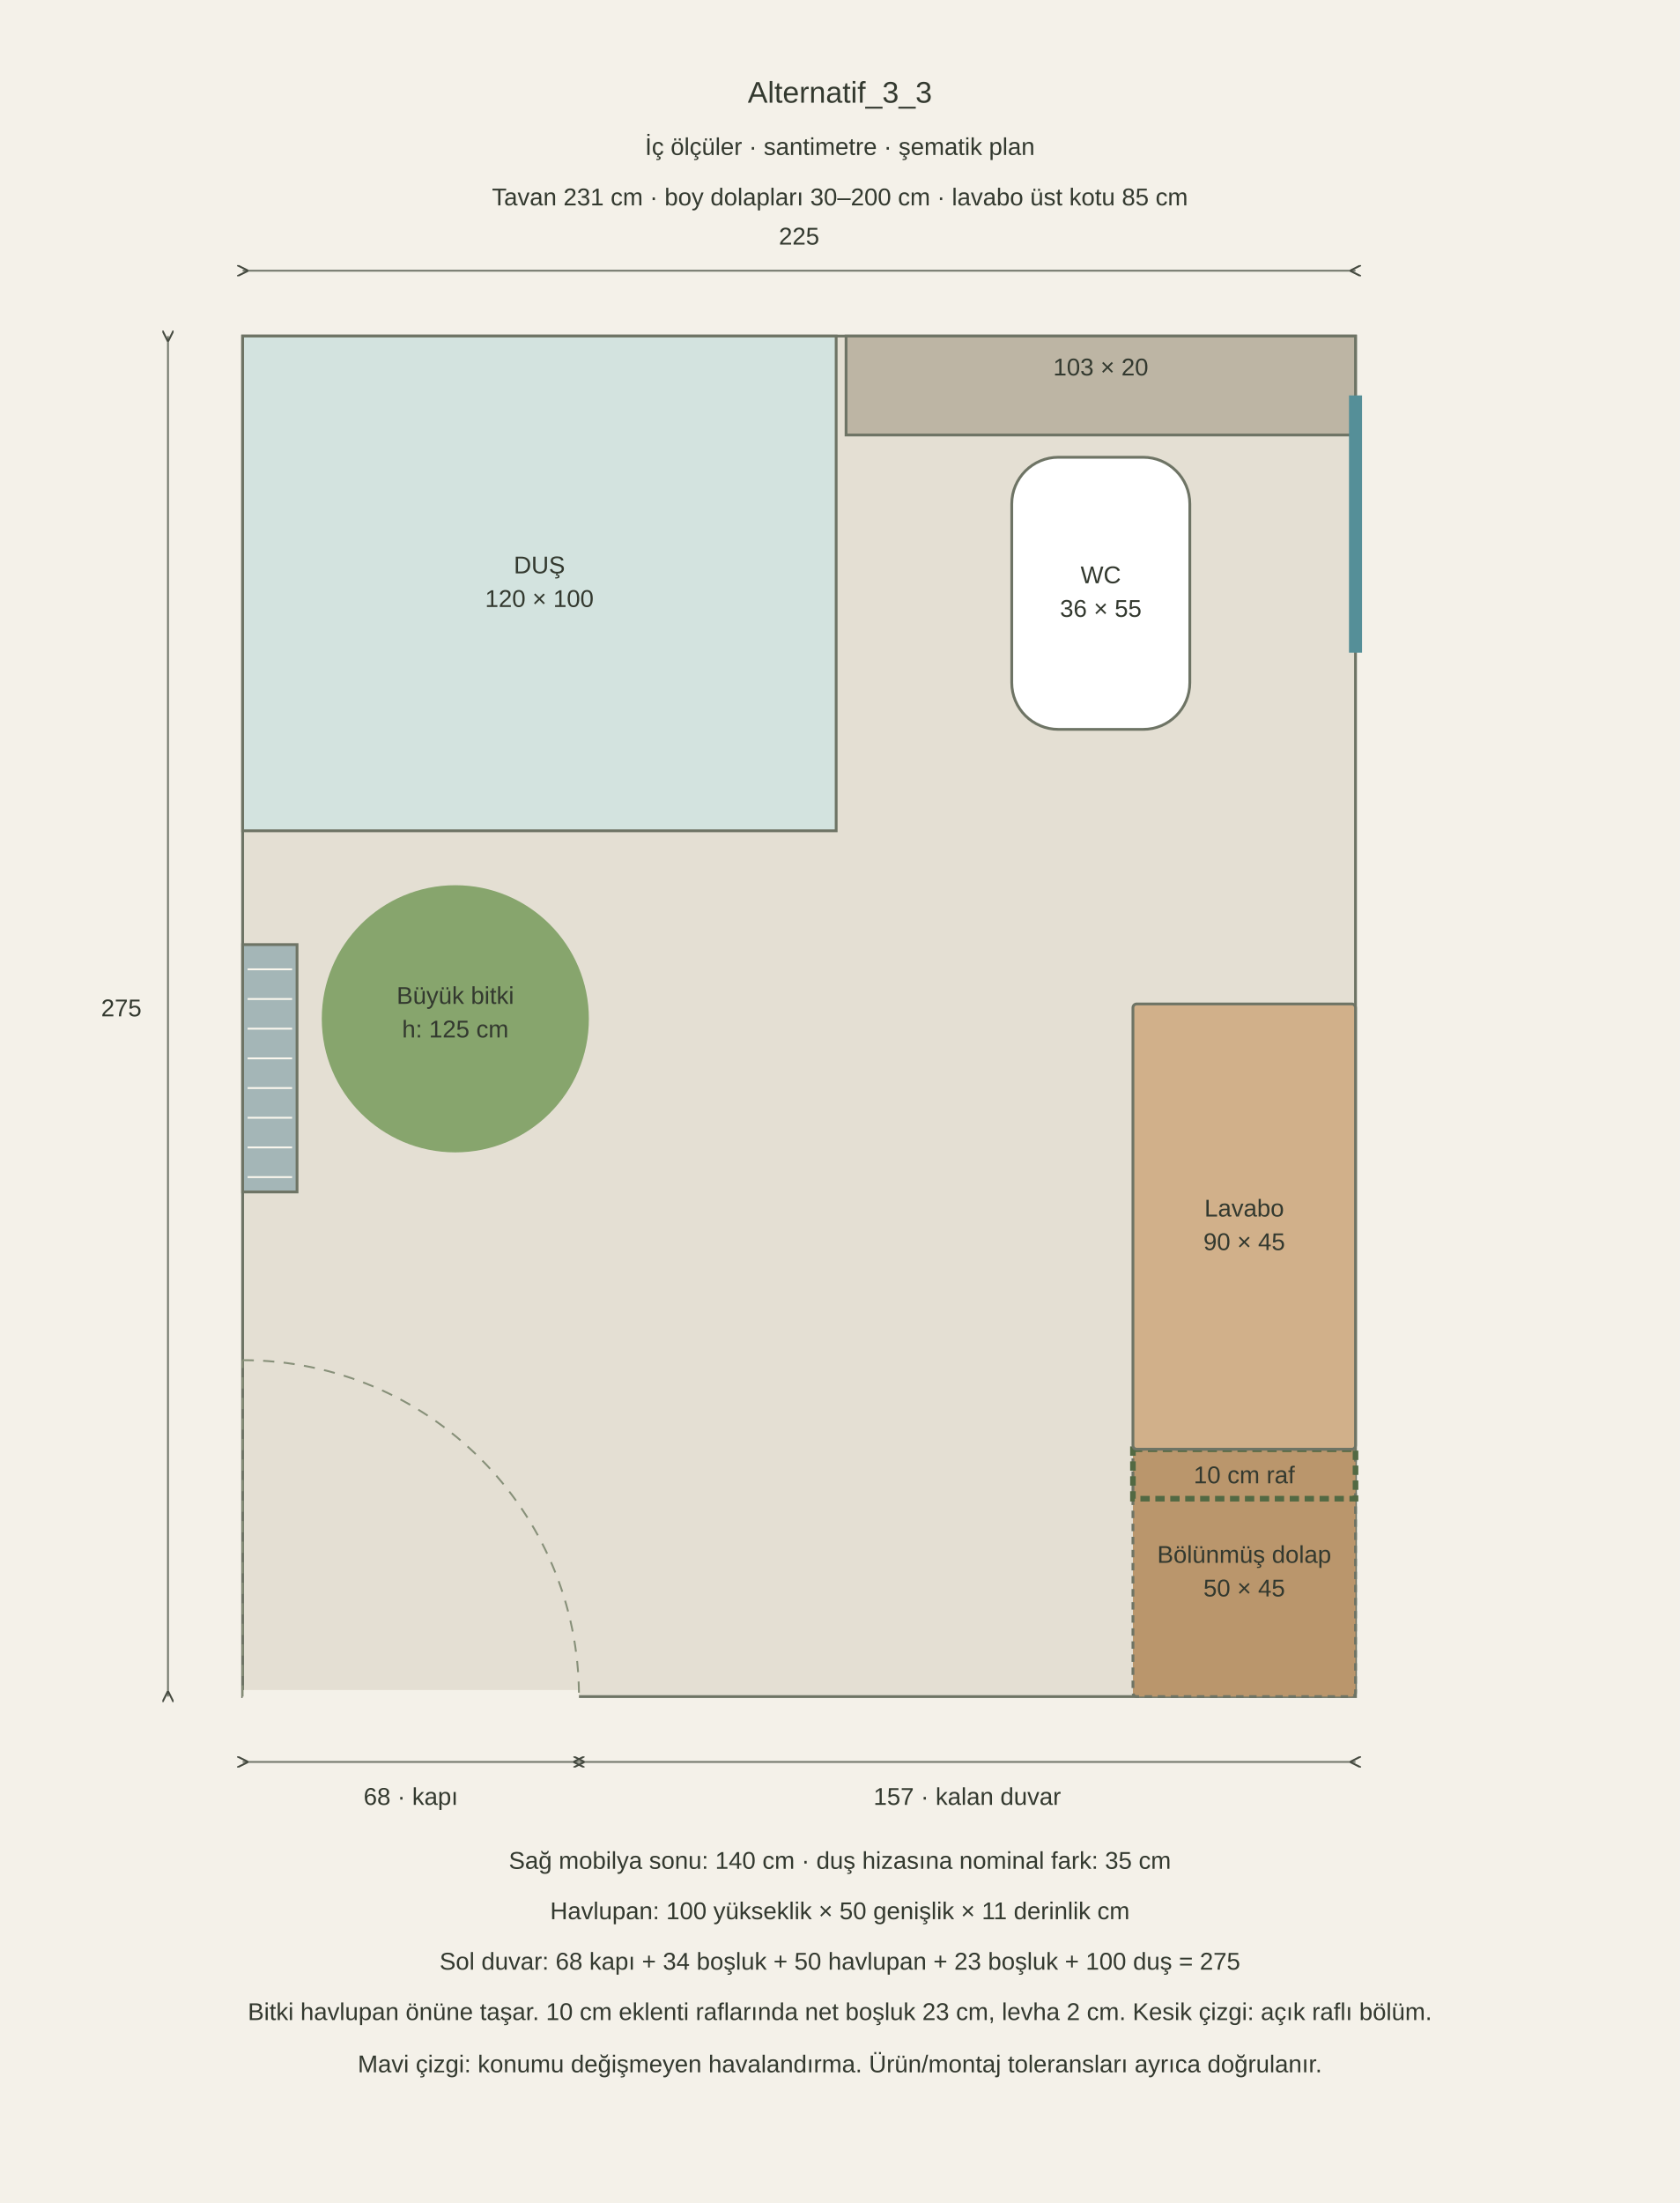
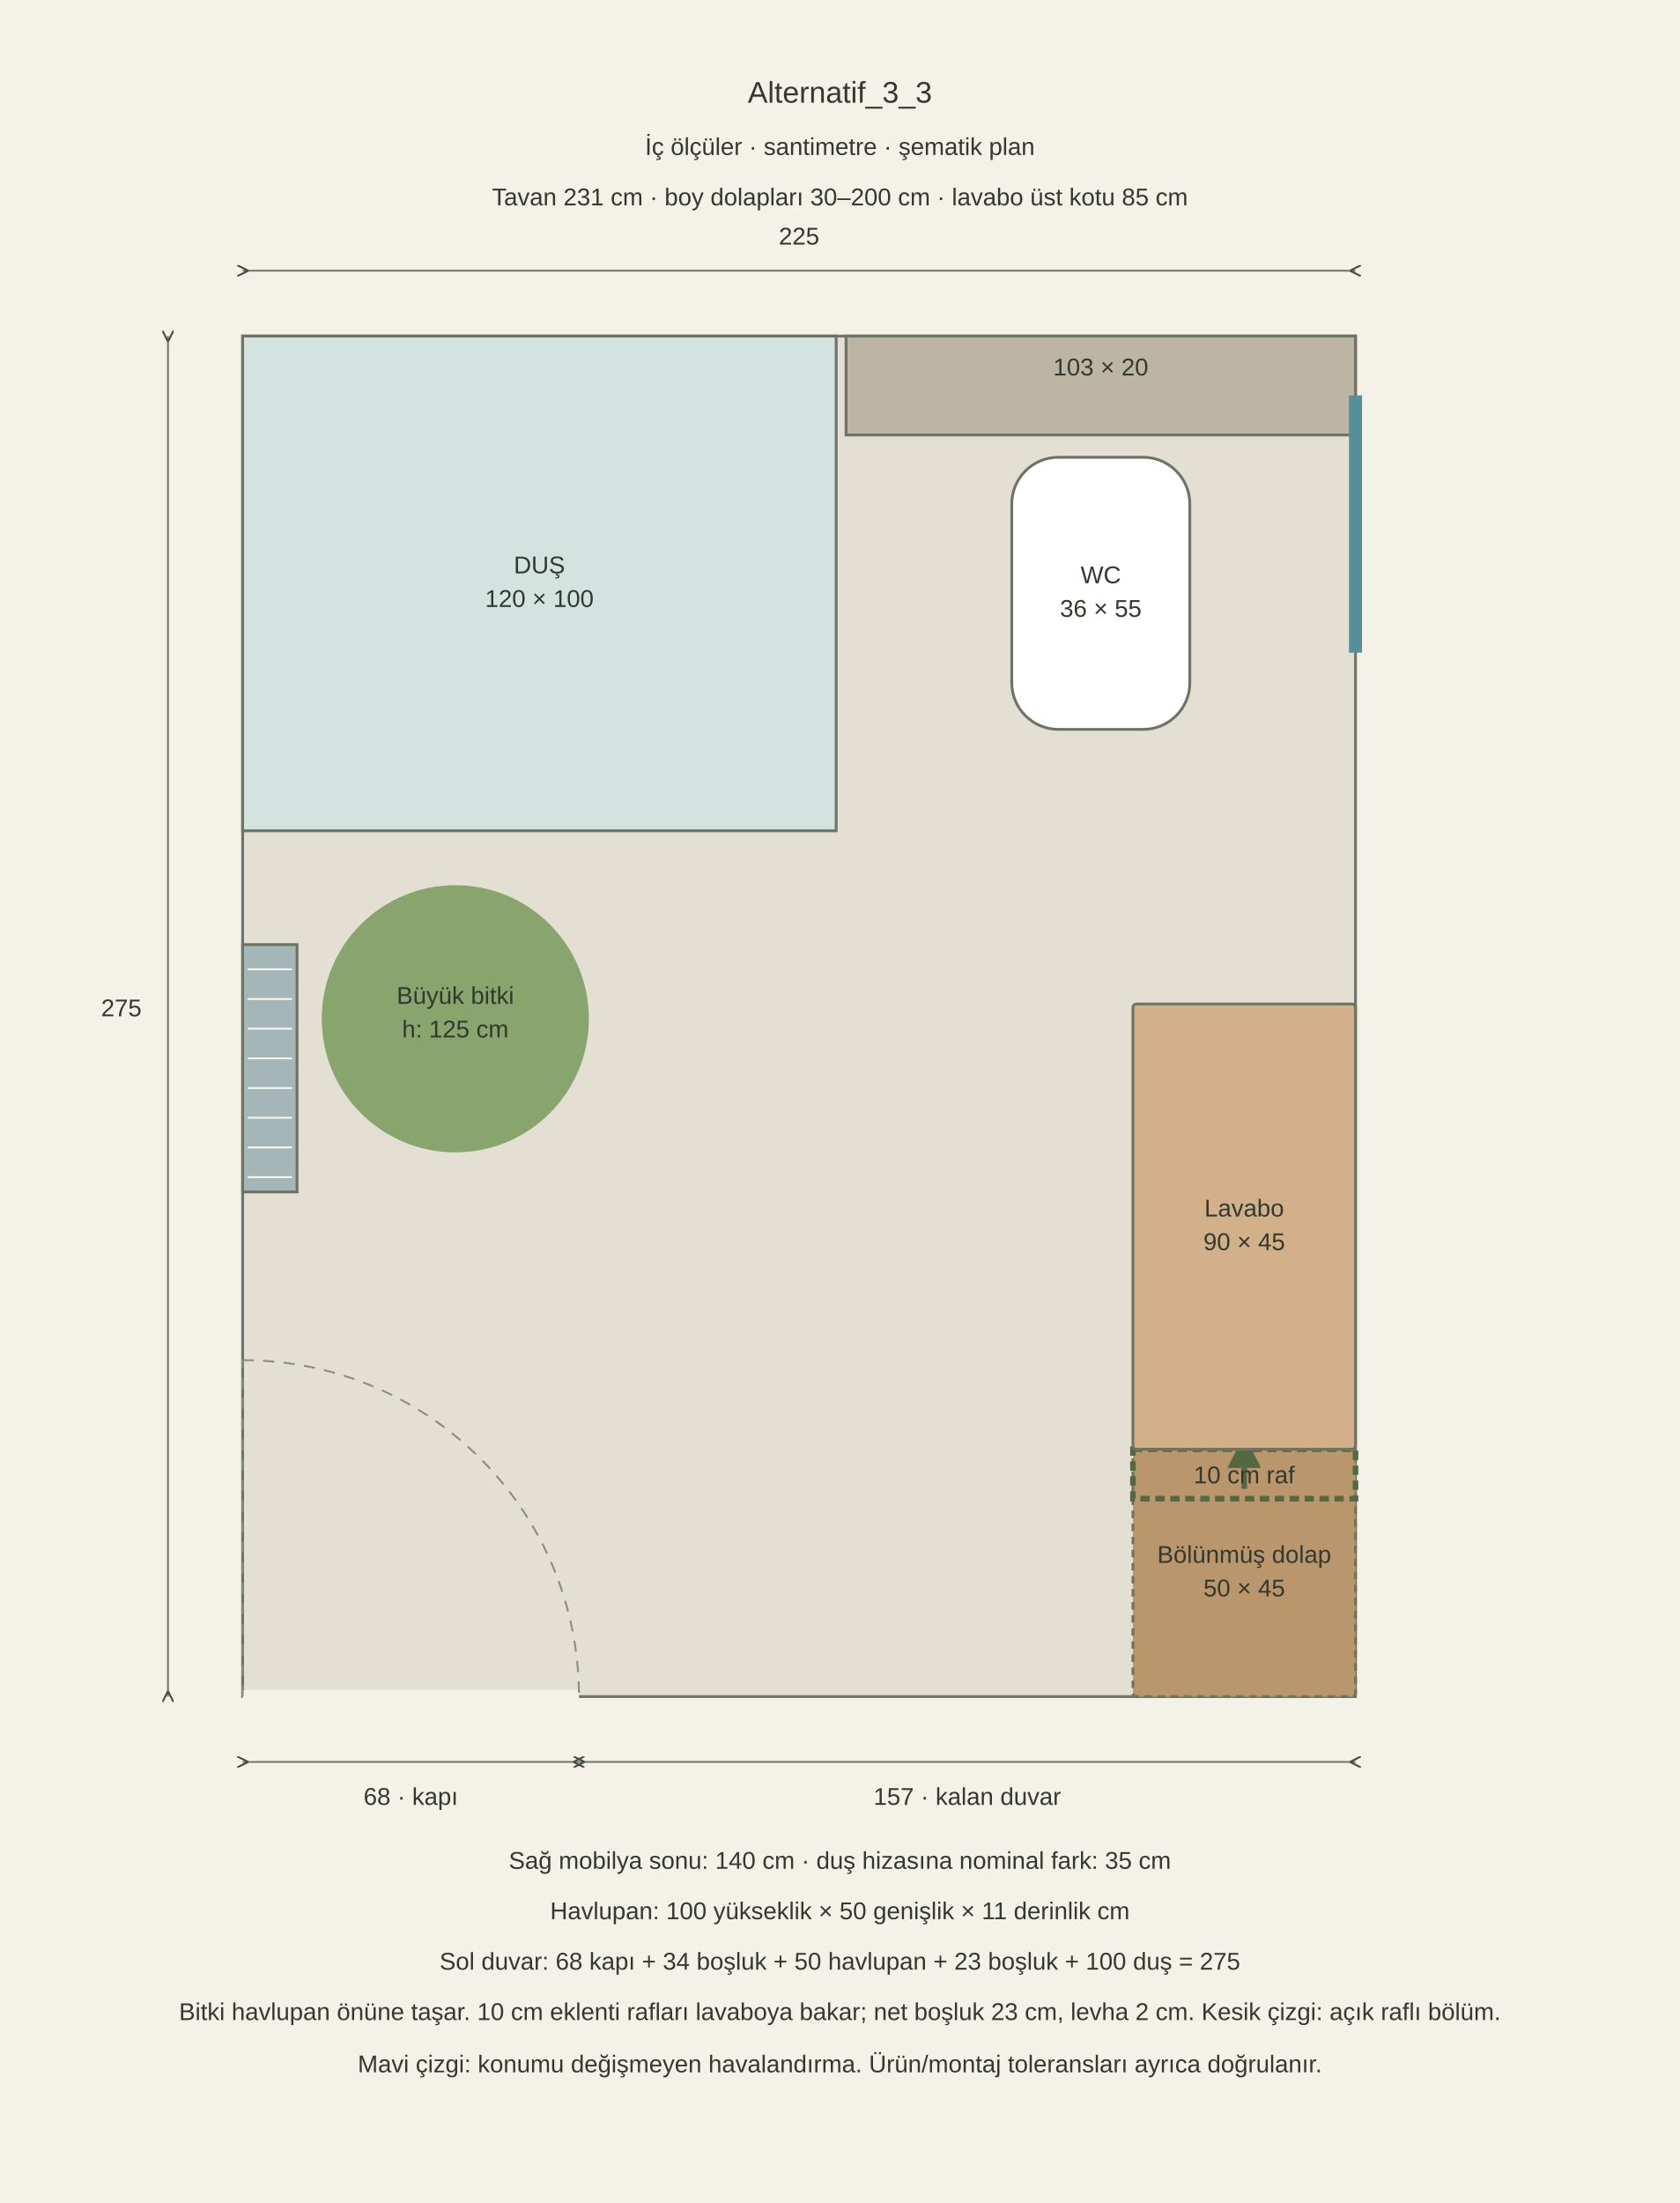
<svg xmlns="http://www.w3.org/2000/svg" width="900" height="1180" viewBox="0 0 900 1180">
  <defs>
    <marker id="arrow" markerWidth="6" markerHeight="6" refX="3" refY="3" orient="auto-start-reverse">
      <path d="M6 0L0 3L6 6" fill="none" stroke="#454a40" />
    </marker>
    <marker id="flow" markerWidth="6" markerHeight="6" refX="6" refY="3" orient="auto">
      <path d="M0 0L6 3L0 6" fill="#526943" />
    </marker>
  </defs>
  <style>text{font-family:Arial,sans-serif;fill:#33392f;font-size:16px}.small{font-size:13px}.dim{stroke:#74796d;stroke-width:1;marker-start:url(#arrow);marker-end:url(#arrow)}</style>
  <rect width="900" height="1180" fill="#f4f1e9" />
  <text x="450" y="55" text-anchor="middle" class="">Alternatif_3_3</text>
  <text x="450" y="83" text-anchor="middle" class="small">İç ölçüler · santimetre · şematik plan</text>
  <text x="450" y="110" text-anchor="middle" class="small">Tavan 231 cm · boy dolapları 30–200 cm · lavabo üst kotu 85 cm</text>
  <rect x="130.0" y="180.0" width="596.25" height="728.75" rx="0" fill="#e4dfd3" stroke="#6e7465" stroke-width="1.5" />
  <rect x="130.0" y="180.0" width="318.0" height="265.0" rx="0" fill="#d3e3df" stroke="#6e7465" stroke-width="1.5" />
  <text x="289.0" y="307.1" text-anchor="middle" class="small">DUŞ</text>
  <text x="289.0" y="325.1" text-anchor="middle" class="small">120 × 100</text>
  <rect x="453.3" y="180.0" width="272.95" height="53.0" rx="0" fill="#bdb5a4" stroke="#6e7465" stroke-width="1.5" />
  <text x="589.775" y="201.1" text-anchor="middle" class="small">103 × 20</text>
  <rect x="542.075" y="244.925" width="95.4" height="145.75" rx="25" fill="#fff" stroke="#6e7465" stroke-width="1.5" />
  <text x="589.775" y="312.4" text-anchor="middle" class="small">WC</text>
  <text x="589.775" y="330.4" text-anchor="middle" class="small">36 × 55</text>
  <rect x="607.0" y="776.25" width="119.25" height="132.5" rx="2" fill="#ba966c" stroke="#6e7465" stroke-width="1.5" stroke-dasharray="4 3" />
  <text x="666.625" y="837.1" text-anchor="middle" class="small">Bölünmüş dolap</text>
  <text x="666.625" y="855.1" text-anchor="middle" class="small">50 × 45</text>
  <rect x="607.0" y="776.25" width="119.25" height="26.5" fill="none" stroke="#526943" stroke-width="3" stroke-dasharray="5 3" />
+   <path d="M666.625,797.45V768.3" stroke="#526943" stroke-width="3" marker-end="url(#flow)" />
  <text x="666.625" y="794.5" text-anchor="middle" class="small">10 cm raf</text>
  <rect x="607.0" y="537.75" width="119.25" height="238.5" rx="2" fill="#d1b08a" stroke="#6e7465" stroke-width="1.5" />
  <text x="666.625" y="651.6" text-anchor="middle" class="small">Lavabo</text>
  <text x="666.625" y="669.6" text-anchor="middle" class="small">90 × 45</text>
  <rect x="130.0" y="505.95" width="29.15" height="132.5" rx="0" fill="#a4b6b7" stroke="#6e7465" stroke-width="1.5" />
  <path d="M132.65,630.5H156.5" stroke="#f9f6ed" />
  <path d="M132.65,614.6H156.5" stroke="#f9f6ed" />
  <path d="M132.65,598.7H156.5" stroke="#f9f6ed" />
  <path d="M132.65,582.8H156.5" stroke="#f9f6ed" />
  <path d="M132.65,566.9H156.5" stroke="#f9f6ed" />
  <path d="M132.65,551.0H156.5" stroke="#f9f6ed" />
  <path d="M132.65,535.1H156.5" stroke="#f9f6ed" />
  <path d="M132.65,519.2H156.5" stroke="#f9f6ed" />
  <circle cx="243.95" cy="545.7" r="71.55" fill="#709654" fill-opacity=".8" />
  <text x="243.95" y="537.7" text-anchor="middle" class="small">Büyük bitki</text>
  <text x="243.95" y="555.7" text-anchor="middle" class="small">h: 125 cm</text>
  <path d="M130.0,908.75H310.2" stroke="#f4f1e9" stroke-width="7" />
  <path d="M130.0,908.75V728.55 M130.0,728.55 A180.2,180.2 0 0 1 310.2,908.75" stroke="#879079" stroke-dasharray="6 5" fill="none" />
  <path d="M130.0,145.0L726.25,145.0" class="dim" />
  <text x="428.125" y="131.0" text-anchor="middle" class="small">225</text>
  <path d="M90.0,908.75L90.0,180.0" class="dim" />
  <text x="65.0" y="544.375" text-anchor="middle" class="small">275</text>
  <path d="M130.0,943.75L310.2,943.75" class="dim" />
  <text x="220.1" y="966.75" text-anchor="middle" class="small">68 · kapı</text>
  <path d="M310.2,943.75L726.25,943.75" class="dim" />
  <text x="518.225" y="966.75" text-anchor="middle" class="small">157 · kalan duvar</text>
  <path d="M726.25,349.6V211.8" stroke="#558f98" stroke-width="7" />
  <text x="450" y="1001" text-anchor="middle" class="small">Sağ mobilya sonu: 140 cm · duş hizasına nominal fark: 35 cm</text>
  <text x="450" y="1028" text-anchor="middle" class="small">Havlupan: 100 yükseklik × 50 genişlik × 11 derinlik cm</text>
  <text x="450" y="1055" text-anchor="middle" class="small">Sol duvar: 68 kapı + 34 boşluk + 50 havlupan + 23 boşluk + 100 duş = 275</text>
-   <text x="450" y="1082" text-anchor="middle" class="small">Bitki havlupan önüne taşar. 10 cm eklenti raflarında net boşluk 23 cm, levha 2 cm. Kesik çizgi: açık raflı bölüm.</text>
+   <text x="450" y="1082" text-anchor="middle" class="small">Bitki havlupan önüne taşar. 10 cm eklenti rafları lavaboya bakar; net boşluk 23 cm, levha 2 cm. Kesik çizgi: açık raflı bölüm.</text>
  <text x="450" y="1110" text-anchor="middle" class="small">Mavi çizgi: konumu değişmeyen havalandırma. Ürün/montaj toleransları ayrıca doğrulanır.</text>
</svg>
